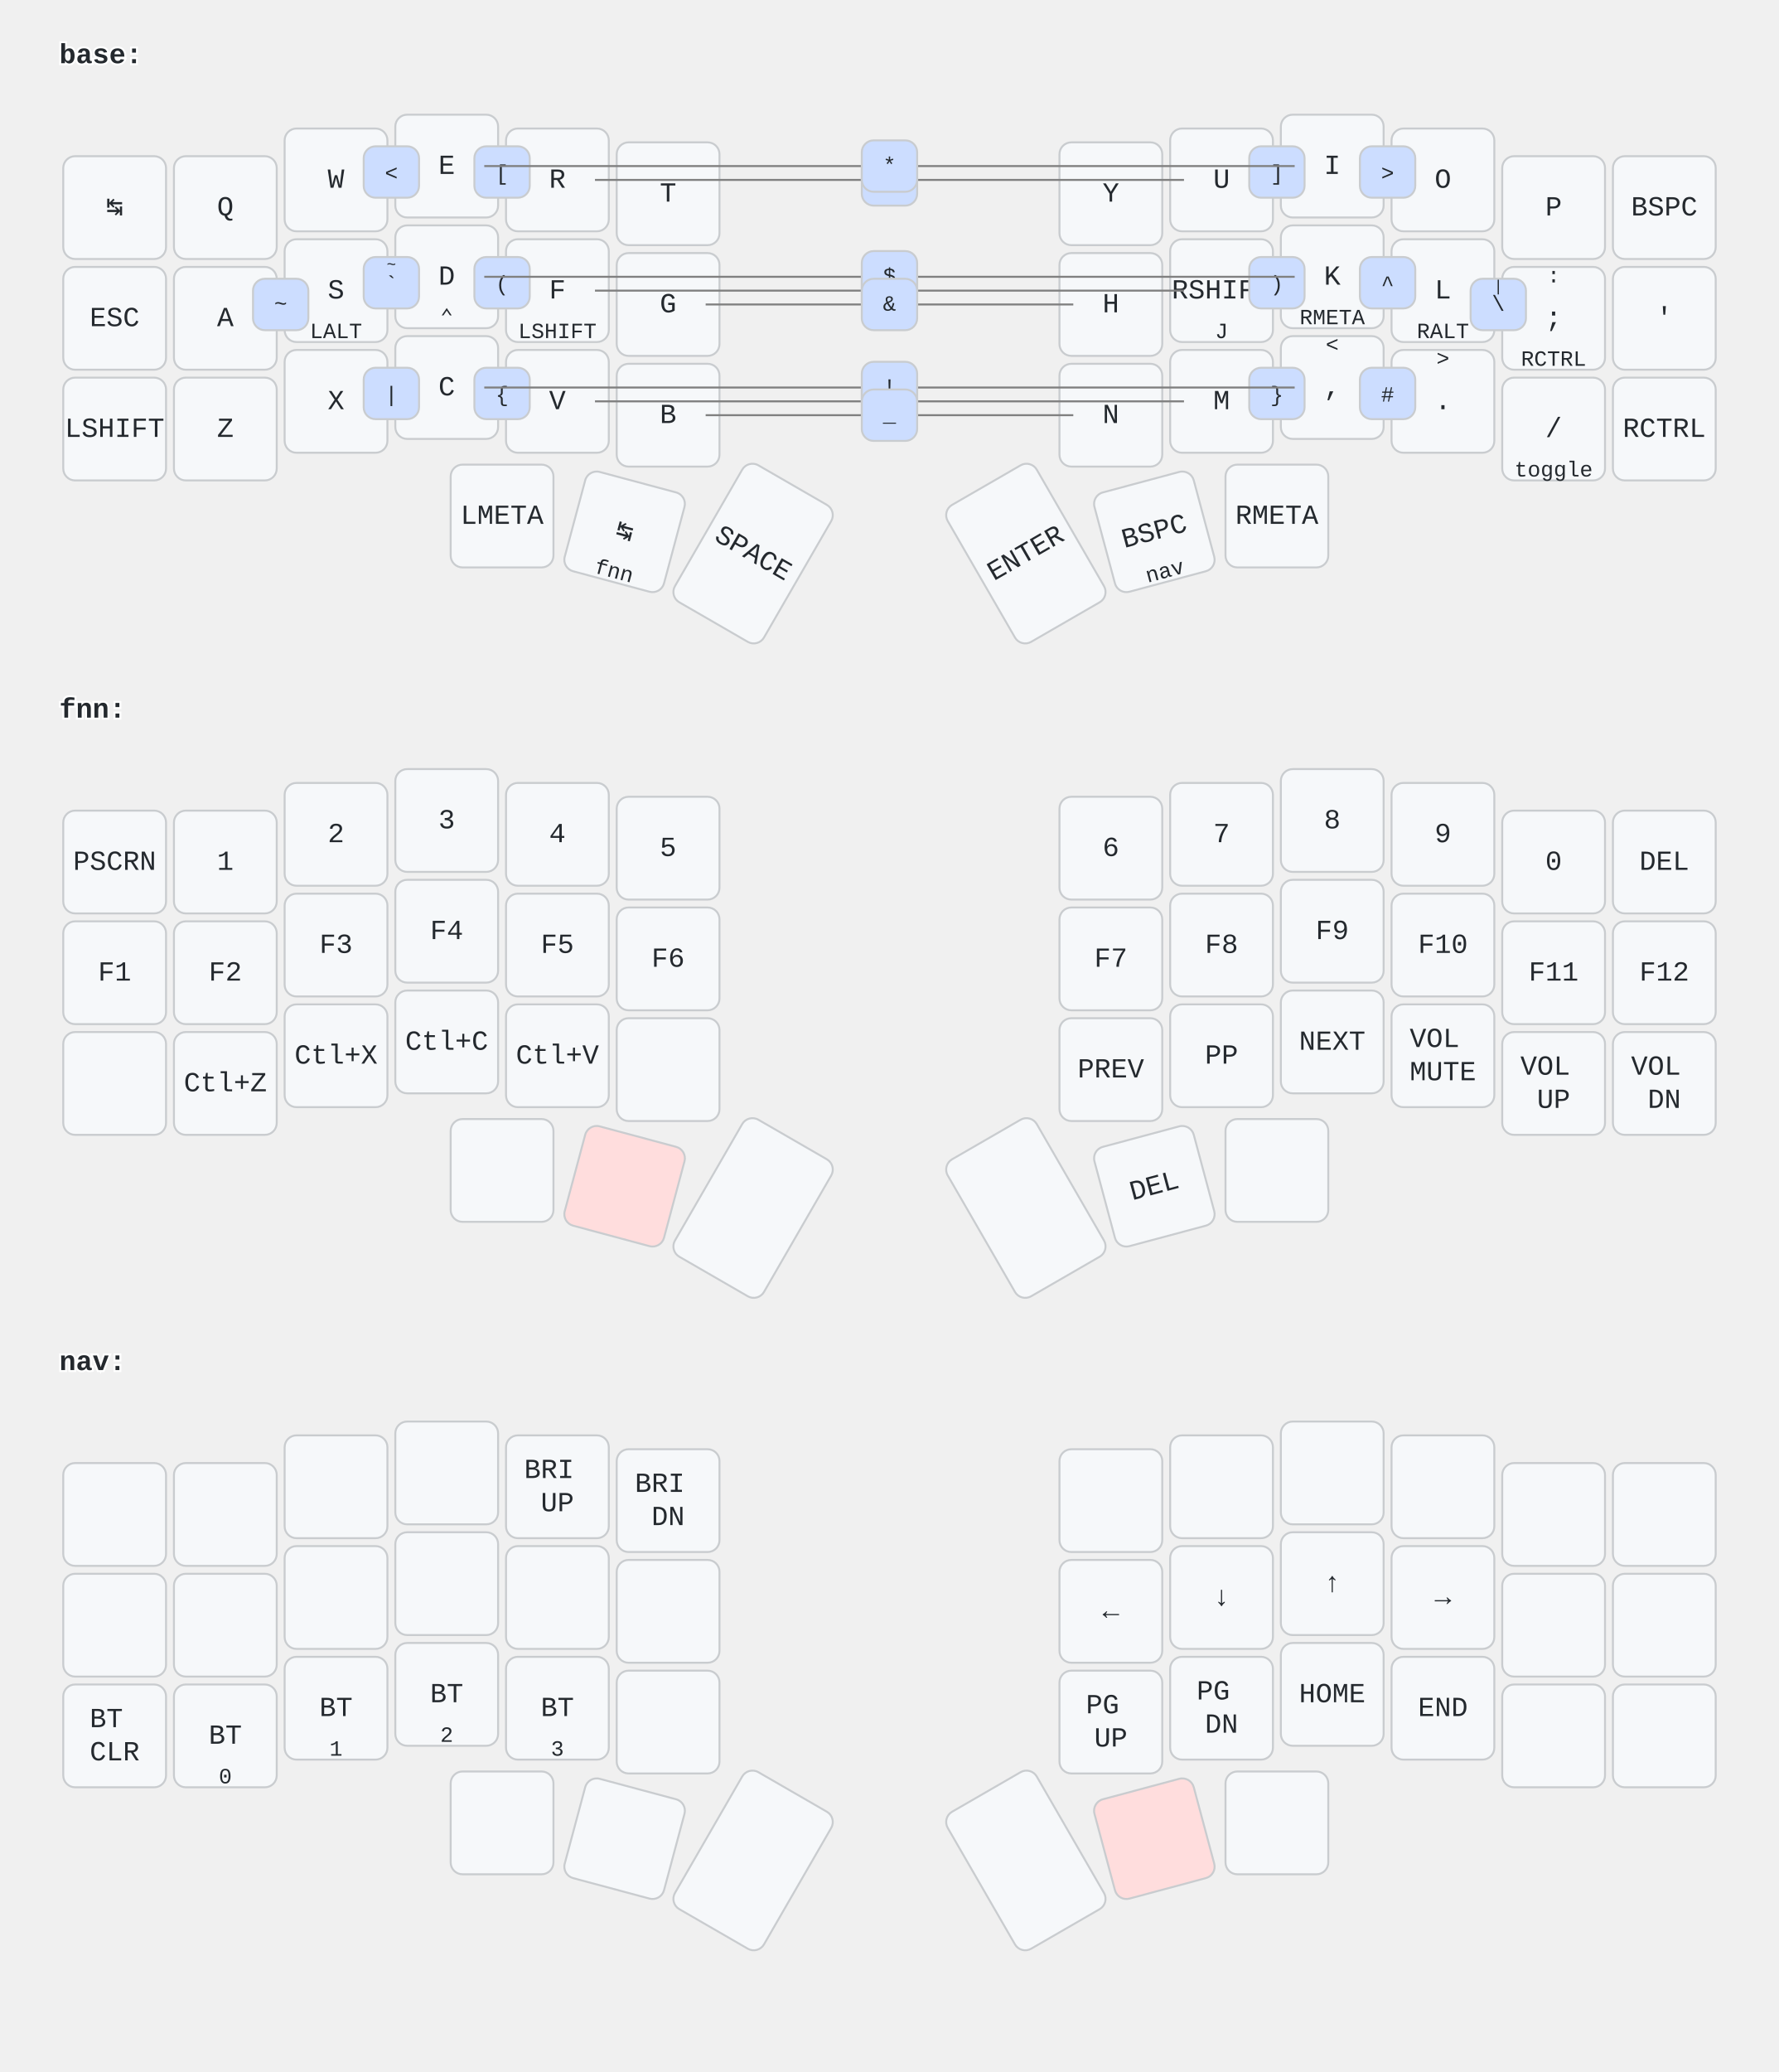
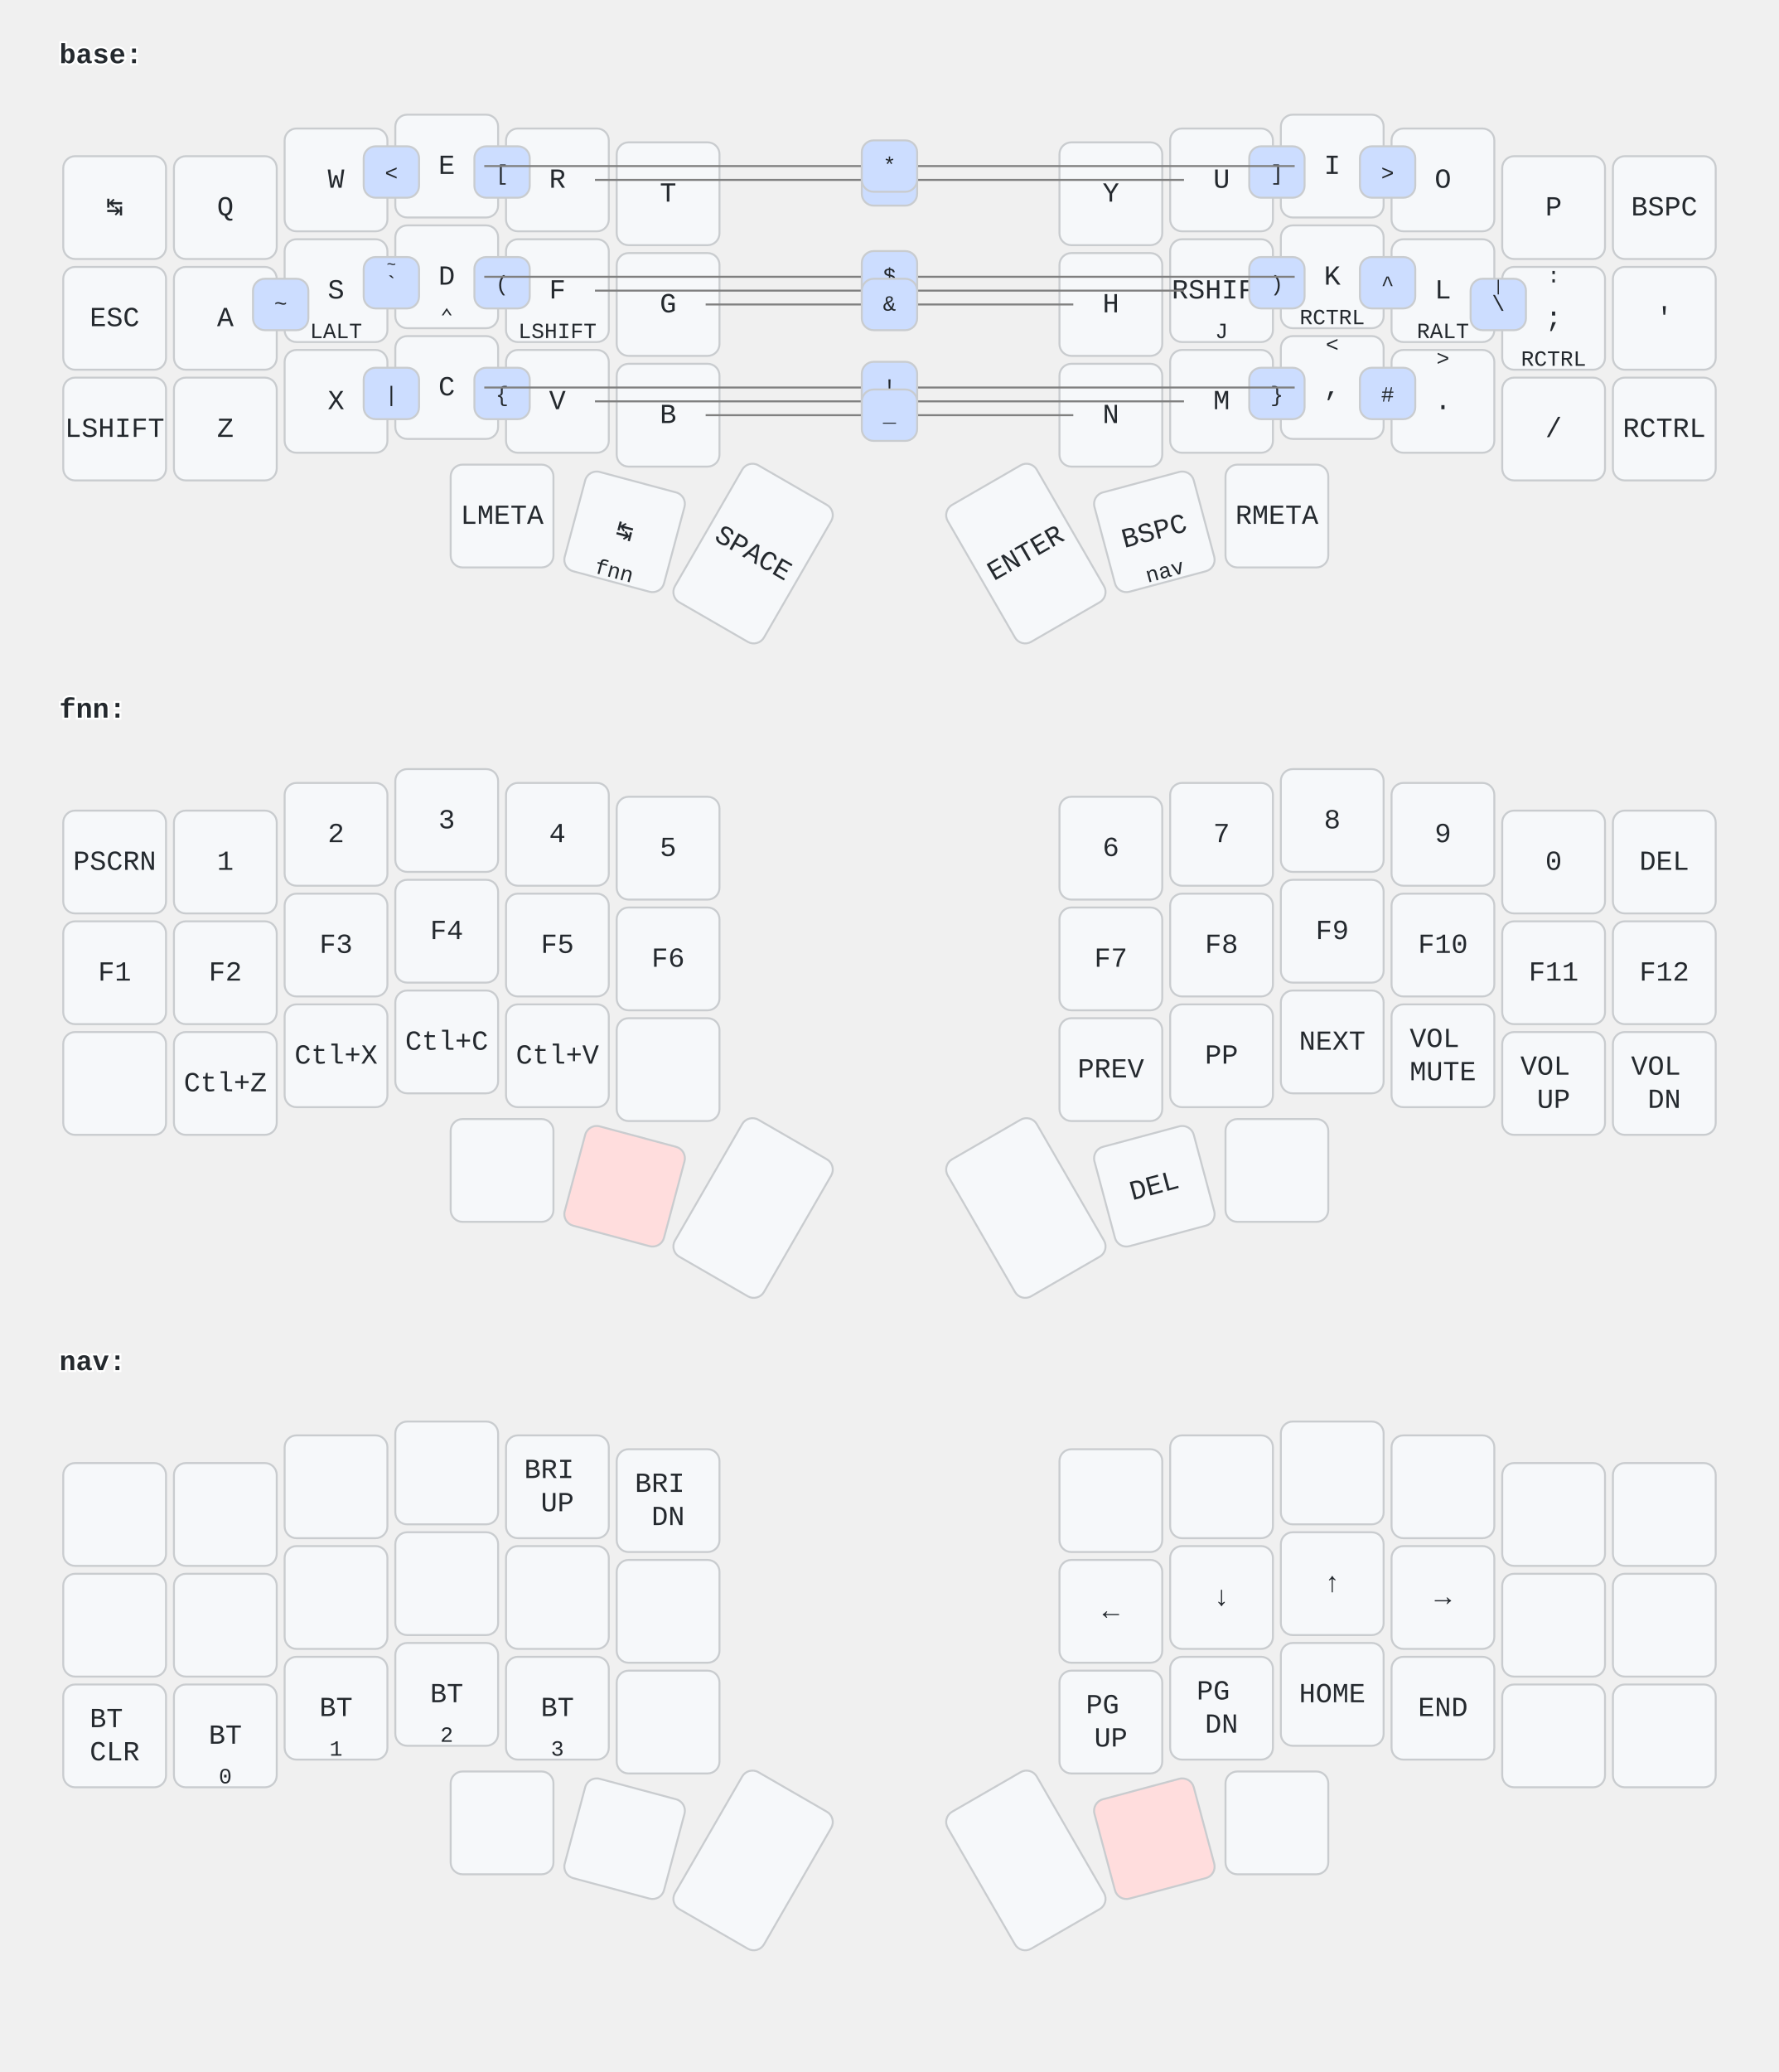
<svg xmlns="http://www.w3.org/2000/svg" width="900" height="1048" viewBox="0 0 900 1048" class="keymap">
  <style>/* font and background color specifications */
svg {
    font-family: SFMono-Regular,Consolas,Liberation Mono,Menlo,monospace;
    font-size: 14px;
    font-kerning: normal;
    text-rendering: optimizeLegibility;
    fill: #24292e;
}

/* default key styling */
rect {
    fill: #f6f8fa;
    stroke: #c9cccf;
    stroke-width: 1;
}

/* color accent for combo boxes */
rect.combo {
    fill: #cdf;
}

/* color accent for held keys */
rect.held, rect.combo.held {
    fill: #fdd;
}

/* color accent for ghost (optional) keys */
rect.ghost, rect.combo.ghost {
    fill: #ddd;
}

text {
    text-anchor: middle;
    dominant-baseline: middle;
}

/* styling for layer labels */
text.label {
    font-weight: bold;
    text-anchor: start;
    stroke: white;
    stroke-width: 2;
    paint-order: stroke;
}

/* styling for combo tap, and key hold/shifted label text */
text.combo, text.hold, text.shifted {
    font-size: 11px;
}

text.hold {
    text-anchor: middle;
    dominant-baseline: auto;
}

text.shifted {
    text-anchor: middle;
    dominant-baseline: hanging;
}

/* styling for hold/shifted label text in combo box */
text.combo.hold, text.combo.shifted {
    font-size: 8px;
}

/* styling for combo dendrons */
path {
    stroke-width: 1;
    stroke: gray;
    fill: none;
}
</style>
  <g transform="translate(30, 0)" class="layer-base">
    <text x="0" y="28" class="label" id="base">base:</text>
    <g transform="translate(0, 56)">
      <g transform="translate(28, 49)" class="key keypos-0">
        <rect rx="6" ry="6" x="-26" y="-26" width="52" height="52" class="key" />
        <text x="0" y="0" class="key tap">↹</text>
      </g>
      <g transform="translate(84, 49)" class="key keypos-1">
        <rect rx="6" ry="6" x="-26" y="-26" width="52" height="52" class="key" />
        <text x="0" y="0" class="key tap">Q</text>
      </g>
      <g transform="translate(140, 35)" class="key keypos-2">
        <rect rx="6" ry="6" x="-26" y="-26" width="52" height="52" class="key" />
        <text x="0" y="0" class="key tap">W</text>
      </g>
      <g transform="translate(196, 28)" class="key keypos-3">
        <rect rx="6" ry="6" x="-26" y="-26" width="52" height="52" class="key" />
        <text x="0" y="0" class="key tap">E</text>
      </g>
      <g transform="translate(252, 35)" class="key keypos-4">
        <rect rx="6" ry="6" x="-26" y="-26" width="52" height="52" class="key" />
        <text x="0" y="0" class="key tap">R</text>
      </g>
      <g transform="translate(308, 42)" class="key keypos-5">
        <rect rx="6" ry="6" x="-26" y="-26" width="52" height="52" class="key" />
        <text x="0" y="0" class="key tap">T</text>
      </g>
      <g transform="translate(532, 42)" class="key keypos-6">
        <rect rx="6" ry="6" x="-26" y="-26" width="52" height="52" class="key" />
        <text x="0" y="0" class="key tap">Y</text>
      </g>
      <g transform="translate(588, 35)" class="key keypos-7">
        <rect rx="6" ry="6" x="-26" y="-26" width="52" height="52" class="key" />
        <text x="0" y="0" class="key tap">U</text>
      </g>
      <g transform="translate(644, 28)" class="key keypos-8">
        <rect rx="6" ry="6" x="-26" y="-26" width="52" height="52" class="key" />
        <text x="0" y="0" class="key tap">I</text>
      </g>
      <g transform="translate(700, 35)" class="key keypos-9">
        <rect rx="6" ry="6" x="-26" y="-26" width="52" height="52" class="key" />
        <text x="0" y="0" class="key tap">O</text>
      </g>
      <g transform="translate(756, 49)" class="key keypos-10">
        <rect rx="6" ry="6" x="-26" y="-26" width="52" height="52" class="key" />
        <text x="0" y="0" class="key tap">P</text>
      </g>
      <g transform="translate(812, 49)" class="key keypos-11">
        <rect rx="6" ry="6" x="-26" y="-26" width="52" height="52" class="key" />
        <text x="0" y="0" class="key tap">BSPC</text>
      </g>
      <g transform="translate(28, 105)" class="key keypos-12">
        <rect rx="6" ry="6" x="-26" y="-26" width="52" height="52" class="key" />
        <text x="0" y="0" class="key tap">ESC</text>
      </g>
      <g transform="translate(84, 105)" class="key keypos-13">
        <rect rx="6" ry="6" x="-26" y="-26" width="52" height="52" class="key" />
        <text x="0" y="0" class="key tap">A</text>
      </g>
      <g transform="translate(140, 91)" class="key keypos-14">
        <rect rx="6" ry="6" x="-26" y="-26" width="52" height="52" class="key" />
        <text x="0" y="0" class="key tap">S</text>
        <text x="0" y="24" class="key hold">LALT</text>
      </g>
      <g transform="translate(196, 84)" class="key keypos-15">
        <rect rx="6" ry="6" x="-26" y="-26" width="52" height="52" class="key" />
        <text x="0" y="0" class="key tap">D</text>
        <text x="0" y="24" class="key hold">⌃</text>
      </g>
      <g transform="translate(252, 91)" class="key keypos-16">
        <rect rx="6" ry="6" x="-26" y="-26" width="52" height="52" class="key" />
        <text x="0" y="0" class="key tap">F</text>
        <text x="0" y="24" class="key hold">LSHIFT</text>
      </g>
      <g transform="translate(308, 98)" class="key keypos-17">
        <rect rx="6" ry="6" x="-26" y="-26" width="52" height="52" class="key" />
        <text x="0" y="0" class="key tap">G</text>
      </g>
      <g transform="translate(532, 98)" class="key keypos-18">
        <rect rx="6" ry="6" x="-26" y="-26" width="52" height="52" class="key" />
        <text x="0" y="0" class="key tap">H</text>
      </g>
      <g transform="translate(588, 91)" class="key keypos-19">
        <rect rx="6" ry="6" x="-26" y="-26" width="52" height="52" class="key" />
        <text x="0" y="0" class="key tap">RSHIFT</text>
        <text x="0" y="24" class="key hold">J</text>
      </g>
      <g transform="translate(644, 84)" class="key keypos-20">
        <rect rx="6" ry="6" x="-26" y="-26" width="52" height="52" class="key" />
        <text x="0" y="0" class="key tap">K</text>
-         <text x="0" y="24" class="key hold">RMETA</text>
+         <text x="0" y="24" class="key hold">RCTRL</text>
      </g>
      <g transform="translate(700, 91)" class="key keypos-21">
        <rect rx="6" ry="6" x="-26" y="-26" width="52" height="52" class="key" />
        <text x="0" y="0" class="key tap">L</text>
        <text x="0" y="24" class="key hold">RALT</text>
      </g>
      <g transform="translate(756, 105)" class="key keypos-22">
        <rect rx="6" ry="6" x="-26" y="-26" width="52" height="52" class="key" />
        <text x="0" y="0" class="key tap">;</text>
        <text x="0" y="24" class="key hold">RCTRL</text>
        <text x="0" y="-24" class="key shifted">:</text>
      </g>
      <g transform="translate(812, 105)" class="key keypos-23">
        <rect rx="6" ry="6" x="-26" y="-26" width="52" height="52" class="key" />
        <text x="0" y="0" class="key tap">'</text>
      </g>
      <g transform="translate(28, 161)" class="key keypos-24">
        <rect rx="6" ry="6" x="-26" y="-26" width="52" height="52" class="key" />
        <text x="0" y="0" class="key tap">LSHIFT</text>
      </g>
      <g transform="translate(84, 161)" class="key keypos-25">
        <rect rx="6" ry="6" x="-26" y="-26" width="52" height="52" class="key" />
        <text x="0" y="0" class="key tap">Z</text>
      </g>
      <g transform="translate(140, 147)" class="key keypos-26">
        <rect rx="6" ry="6" x="-26" y="-26" width="52" height="52" class="key" />
        <text x="0" y="0" class="key tap">X</text>
      </g>
      <g transform="translate(196, 140)" class="key keypos-27">
        <rect rx="6" ry="6" x="-26" y="-26" width="52" height="52" class="key" />
        <text x="0" y="0" class="key tap">C</text>
      </g>
      <g transform="translate(252, 147)" class="key keypos-28">
        <rect rx="6" ry="6" x="-26" y="-26" width="52" height="52" class="key" />
        <text x="0" y="0" class="key tap">V</text>
      </g>
      <g transform="translate(308, 154)" class="key keypos-29">
        <rect rx="6" ry="6" x="-26" y="-26" width="52" height="52" class="key" />
        <text x="0" y="0" class="key tap">B</text>
      </g>
      <g transform="translate(532, 154)" class="key keypos-30">
        <rect rx="6" ry="6" x="-26" y="-26" width="52" height="52" class="key" />
        <text x="0" y="0" class="key tap">N</text>
      </g>
      <g transform="translate(588, 147)" class="key keypos-31">
        <rect rx="6" ry="6" x="-26" y="-26" width="52" height="52" class="key" />
        <text x="0" y="0" class="key tap">M</text>
      </g>
      <g transform="translate(644, 140)" class="key keypos-32">
        <rect rx="6" ry="6" x="-26" y="-26" width="52" height="52" class="key" />
        <text x="0" y="0" class="key tap">,</text>
        <text x="0" y="-24" class="key shifted">&lt;</text>
      </g>
      <g transform="translate(700, 147)" class="key keypos-33">
        <rect rx="6" ry="6" x="-26" y="-26" width="52" height="52" class="key" />
        <text x="0" y="0" class="key tap">.</text>
        <text x="0" y="-24" class="key shifted">&gt;</text>
      </g>
      <g transform="translate(756, 161)" class="key keypos-34">
        <rect rx="6" ry="6" x="-26" y="-26" width="52" height="52" class="key" />
        <text x="0" y="0" class="key tap">/</text>
-         <text x="0" y="24" class="key hold">toggle</text>
      </g>
      <g transform="translate(812, 161)" class="key keypos-35">
        <rect rx="6" ry="6" x="-26" y="-26" width="52" height="52" class="key" />
        <text x="0" y="0" class="key tap">RCTRL</text>
      </g>
      <g transform="translate(224, 205)" class="key keypos-36">
        <rect rx="6" ry="6" x="-26" y="-26" width="52" height="52" class="key" />
        <text x="0" y="0" class="key tap">LMETA</text>
      </g>
      <g transform="translate(286, 213) rotate(15.0)" class="key keypos-37">
        <rect rx="6" ry="6" x="-26" y="-26" width="52" height="52" class="key" />
        <text x="0" y="0" class="key tap">↹</text>
        <a href="#fnn">
          <text x="0" y="24" class="key hold layer-activator">fnn</text>
        </a>
      </g>
      <g transform="translate(351, 224) rotate(30.0)" class="key keypos-38">
        <rect rx="6" ry="6" x="-26" y="-40" width="52" height="80" class="key" />
        <text x="0" y="0" class="key tap">SPACE</text>
      </g>
      <g transform="translate(489, 224) rotate(-30.0)" class="key keypos-39">
        <rect rx="6" ry="6" x="-26" y="-40" width="52" height="80" class="key" />
        <text x="0" y="0" class="key tap">ENTER</text>
      </g>
      <g transform="translate(554, 213) rotate(-15.0)" class="key keypos-40">
        <rect rx="6" ry="6" x="-26" y="-26" width="52" height="52" class="key" />
        <text x="0" y="0" class="key tap">BSPC</text>
        <a href="#nav">
          <text x="0" y="24" class="key hold layer-activator">nav</text>
        </a>
      </g>
      <g transform="translate(616, 205)" class="key keypos-41">
        <rect rx="6" ry="6" x="-26" y="-26" width="52" height="52" class="key" />
        <text x="0" y="0" class="key tap">RMETA</text>
      </g>
      <g class="combo combopos-0">
        <rect rx="6" ry="6" x="210" y="74" width="28" height="26" class="combo" />
        <text x="224" y="88" class="combo tap">(</text>
      </g>
      <g class="combo combopos-1">
        <rect rx="6" ry="6" x="602" y="74" width="28" height="26" class="combo" />
        <text x="616" y="88" class="combo tap">)</text>
      </g>
      <g class="combo combopos-2">
        <rect rx="6" ry="6" x="210" y="18" width="28" height="26" class="combo" />
        <text x="224" y="32" class="combo tap">[</text>
      </g>
      <g class="combo combopos-3">
        <rect rx="6" ry="6" x="602" y="18" width="28" height="26" class="combo" />
        <text x="616" y="32" class="combo tap">]</text>
      </g>
      <g class="combo combopos-4">
        <rect rx="6" ry="6" x="658" y="74" width="28" height="26" class="combo" />
        <text x="672" y="88" class="combo tap">^</text>
      </g>
      <g class="combo combopos-5">
        <rect rx="6" ry="6" x="154" y="74" width="28" height="26" class="combo" />
        <text x="168" y="88" class="combo tap">`</text>
        <text x="168" y="76" class="combo shifted">~</text>
      </g>
      <g class="combo combopos-6">
        <rect rx="6" ry="6" x="210" y="130" width="28" height="26" class="combo" />
        <text x="224" y="144" class="combo tap">{</text>
      </g>
      <g class="combo combopos-7">
        <rect rx="6" ry="6" x="602" y="130" width="28" height="26" class="combo" />
        <text x="616" y="144" class="combo tap">}</text>
      </g>
      <g class="combo combopos-8">
        <rect rx="6" ry="6" x="154" y="18" width="28" height="26" class="combo" />
        <text x="168" y="32" class="combo tap">&lt;</text>
      </g>
      <g class="combo combopos-9">
        <rect rx="6" ry="6" x="658" y="18" width="28" height="26" class="combo" />
        <text x="672" y="32" class="combo tap">&gt;</text>
      </g>
      <g class="combo combopos-10">
        <path d="M420,147 l-149,0" class="combo" />
        <path d="M420,147 l149,0" class="combo" />
        <rect rx="6" ry="6" x="406" y="134" width="28" height="26" class="combo" />
        <text x="420" y="147" class="combo tap">-</text>
        <text x="420" y="136" class="combo shifted">_</text>
      </g>
      <g class="combo combopos-11">
        <path d="M420,35 l-149,0" class="combo" />
        <path d="M420,35 l149,0" class="combo" />
        <rect rx="6" ry="6" x="406" y="22" width="28" height="26" class="combo" />
        <text x="420" y="35" class="combo tap">+</text>
      </g>
      <g class="combo combopos-12">
        <path d="M420,91 l-149,0" class="combo" />
        <path d="M420,91 l149,0" class="combo" />
        <rect rx="6" ry="6" x="406" y="78" width="28" height="26" class="combo" />
        <text x="420" y="91" class="combo tap">=</text>
        <text x="420" y="80" class="combo shifted">+</text>
      </g>
      <g class="combo combopos-13">
        <rect rx="6" ry="6" x="154" y="130" width="28" height="26" class="combo" />
        <text x="168" y="144" class="combo tap">|</text>
      </g>
      <g class="combo combopos-14">
        <path d="M420,28 l-205,0" class="combo" />
        <path d="M420,28 l205,0" class="combo" />
        <rect rx="6" ry="6" x="406" y="15" width="28" height="26" class="combo" />
        <text x="420" y="28" class="combo tap">*</text>
      </g>
      <g class="combo combopos-15">
        <path d="M420,84 l-205,0" class="combo" />
        <path d="M420,84 l205,0" class="combo" />
        <rect rx="6" ry="6" x="406" y="71" width="28" height="26" class="combo" />
        <text x="420" y="84" class="combo tap">$</text>
      </g>
      <g class="combo combopos-16">
        <rect rx="6" ry="6" x="658" y="130" width="28" height="26" class="combo" />
        <text x="672" y="144" class="combo tap">#</text>
      </g>
      <g class="combo combopos-17">
        <path d="M420,140 l-205,0" class="combo" />
        <path d="M420,140 l205,0" class="combo" />
        <rect rx="6" ry="6" x="406" y="127" width="28" height="26" class="combo" />
        <text x="420" y="140" class="combo tap">!</text>
      </g>
      <g class="combo combopos-18">
        <path d="M420,98 l-93,0" class="combo" />
        <path d="M420,98 l93,0" class="combo" />
        <rect rx="6" ry="6" x="406" y="85" width="28" height="26" class="combo" />
        <text x="420" y="98" class="combo tap">&amp;</text>
      </g>
      <g class="combo combopos-19">
        <path d="M420,154 l-93,0" class="combo" />
        <path d="M420,154 l93,0" class="combo" />
        <rect rx="6" ry="6" x="406" y="141" width="28" height="26" class="combo" />
        <text x="420" y="154" class="combo tap">_</text>
      </g>
      <g class="combo combopos-20">
        <rect rx="6" ry="6" x="714" y="85" width="28" height="26" class="combo" />
        <text x="728" y="98" class="combo tap">\</text>
        <text x="728" y="87" class="combo shifted">|</text>
      </g>
      <g class="combo combopos-21">
        <rect rx="6" ry="6" x="98" y="85" width="28" height="26" class="combo" />
        <text x="112" y="98" class="combo tap">~</text>
      </g>
    </g>
  </g>
  <g transform="translate(30, 331)" class="layer-fnn">
    <text x="0" y="28" class="label" id="fnn">fnn:</text>
    <g transform="translate(0, 56)">
      <g transform="translate(28, 49)" class="key keypos-0">
        <rect rx="6" ry="6" x="-26" y="-26" width="52" height="52" class="key" />
        <text x="0" y="0" class="key tap">PSCRN</text>
      </g>
      <g transform="translate(84, 49)" class="key keypos-1">
        <rect rx="6" ry="6" x="-26" y="-26" width="52" height="52" class="key" />
        <text x="0" y="0" class="key tap">1</text>
      </g>
      <g transform="translate(140, 35)" class="key keypos-2">
        <rect rx="6" ry="6" x="-26" y="-26" width="52" height="52" class="key" />
        <text x="0" y="0" class="key tap">2</text>
      </g>
      <g transform="translate(196, 28)" class="key keypos-3">
        <rect rx="6" ry="6" x="-26" y="-26" width="52" height="52" class="key" />
        <text x="0" y="0" class="key tap">3</text>
      </g>
      <g transform="translate(252, 35)" class="key keypos-4">
        <rect rx="6" ry="6" x="-26" y="-26" width="52" height="52" class="key" />
        <text x="0" y="0" class="key tap">4</text>
      </g>
      <g transform="translate(308, 42)" class="key keypos-5">
        <rect rx="6" ry="6" x="-26" y="-26" width="52" height="52" class="key" />
        <text x="0" y="0" class="key tap">5</text>
      </g>
      <g transform="translate(532, 42)" class="key keypos-6">
        <rect rx="6" ry="6" x="-26" y="-26" width="52" height="52" class="key" />
        <text x="0" y="0" class="key tap">6</text>
      </g>
      <g transform="translate(588, 35)" class="key keypos-7">
        <rect rx="6" ry="6" x="-26" y="-26" width="52" height="52" class="key" />
        <text x="0" y="0" class="key tap">7</text>
      </g>
      <g transform="translate(644, 28)" class="key keypos-8">
        <rect rx="6" ry="6" x="-26" y="-26" width="52" height="52" class="key" />
        <text x="0" y="0" class="key tap">8</text>
      </g>
      <g transform="translate(700, 35)" class="key keypos-9">
        <rect rx="6" ry="6" x="-26" y="-26" width="52" height="52" class="key" />
        <text x="0" y="0" class="key tap">9</text>
      </g>
      <g transform="translate(756, 49)" class="key keypos-10">
        <rect rx="6" ry="6" x="-26" y="-26" width="52" height="52" class="key" />
        <text x="0" y="0" class="key tap">0</text>
      </g>
      <g transform="translate(812, 49)" class="key keypos-11">
        <rect rx="6" ry="6" x="-26" y="-26" width="52" height="52" class="key" />
        <text x="0" y="0" class="key tap">DEL</text>
      </g>
      <g transform="translate(28, 105)" class="key keypos-12">
        <rect rx="6" ry="6" x="-26" y="-26" width="52" height="52" class="key" />
        <text x="0" y="0" class="key tap">F1</text>
      </g>
      <g transform="translate(84, 105)" class="key keypos-13">
        <rect rx="6" ry="6" x="-26" y="-26" width="52" height="52" class="key" />
        <text x="0" y="0" class="key tap">F2</text>
      </g>
      <g transform="translate(140, 91)" class="key keypos-14">
        <rect rx="6" ry="6" x="-26" y="-26" width="52" height="52" class="key" />
        <text x="0" y="0" class="key tap">F3</text>
      </g>
      <g transform="translate(196, 84)" class="key keypos-15">
        <rect rx="6" ry="6" x="-26" y="-26" width="52" height="52" class="key" />
        <text x="0" y="0" class="key tap">F4</text>
      </g>
      <g transform="translate(252, 91)" class="key keypos-16">
        <rect rx="6" ry="6" x="-26" y="-26" width="52" height="52" class="key" />
        <text x="0" y="0" class="key tap">F5</text>
      </g>
      <g transform="translate(308, 98)" class="key keypos-17">
        <rect rx="6" ry="6" x="-26" y="-26" width="52" height="52" class="key" />
        <text x="0" y="0" class="key tap">F6</text>
      </g>
      <g transform="translate(532, 98)" class="key keypos-18">
        <rect rx="6" ry="6" x="-26" y="-26" width="52" height="52" class="key" />
        <text x="0" y="0" class="key tap">F7</text>
      </g>
      <g transform="translate(588, 91)" class="key keypos-19">
        <rect rx="6" ry="6" x="-26" y="-26" width="52" height="52" class="key" />
        <text x="0" y="0" class="key tap">F8</text>
      </g>
      <g transform="translate(644, 84)" class="key keypos-20">
        <rect rx="6" ry="6" x="-26" y="-26" width="52" height="52" class="key" />
        <text x="0" y="0" class="key tap">F9</text>
      </g>
      <g transform="translate(700, 91)" class="key keypos-21">
        <rect rx="6" ry="6" x="-26" y="-26" width="52" height="52" class="key" />
        <text x="0" y="0" class="key tap">F10</text>
      </g>
      <g transform="translate(756, 105)" class="key keypos-22">
        <rect rx="6" ry="6" x="-26" y="-26" width="52" height="52" class="key" />
        <text x="0" y="0" class="key tap">F11</text>
      </g>
      <g transform="translate(812, 105)" class="key keypos-23">
        <rect rx="6" ry="6" x="-26" y="-26" width="52" height="52" class="key" />
        <text x="0" y="0" class="key tap">F12</text>
      </g>
      <g transform="translate(28, 161)" class="key keypos-24">
        <rect rx="6" ry="6" x="-26" y="-26" width="52" height="52" class="key" />
      </g>
      <g transform="translate(84, 161)" class="key keypos-25">
        <rect rx="6" ry="6" x="-26" y="-26" width="52" height="52" class="key" />
        <text x="0" y="0" class="key tap">Ctl+Z</text>
      </g>
      <g transform="translate(140, 147)" class="key keypos-26">
        <rect rx="6" ry="6" x="-26" y="-26" width="52" height="52" class="key" />
        <text x="0" y="0" class="key tap">Ctl+X</text>
      </g>
      <g transform="translate(196, 140)" class="key keypos-27">
        <rect rx="6" ry="6" x="-26" y="-26" width="52" height="52" class="key" />
        <text x="0" y="0" class="key tap">Ctl+C</text>
      </g>
      <g transform="translate(252, 147)" class="key keypos-28">
        <rect rx="6" ry="6" x="-26" y="-26" width="52" height="52" class="key" />
        <text x="0" y="0" class="key tap">Ctl+V</text>
      </g>
      <g transform="translate(308, 154)" class="key keypos-29">
        <rect rx="6" ry="6" x="-26" y="-26" width="52" height="52" class="key" />
      </g>
      <g transform="translate(532, 154)" class="key keypos-30">
        <rect rx="6" ry="6" x="-26" y="-26" width="52" height="52" class="key" />
        <text x="0" y="0" class="key tap">PREV</text>
      </g>
      <g transform="translate(588, 147)" class="key keypos-31">
        <rect rx="6" ry="6" x="-26" y="-26" width="52" height="52" class="key" />
        <text x="0" y="0" class="key tap">PP</text>
      </g>
      <g transform="translate(644, 140)" class="key keypos-32">
        <rect rx="6" ry="6" x="-26" y="-26" width="52" height="52" class="key" />
        <text x="0" y="0" class="key tap">NEXT</text>
      </g>
      <g transform="translate(700, 147)" class="key keypos-33">
        <rect rx="6" ry="6" x="-26" y="-26" width="52" height="52" class="key" />
        <text x="0" y="0" class="key tap">
          <tspan x="0" dy="-0.6em">VOL</tspan>
          <tspan x="0" dy="1.2em">MUTE</tspan>
        </text>
      </g>
      <g transform="translate(756, 161)" class="key keypos-34">
        <rect rx="6" ry="6" x="-26" y="-26" width="52" height="52" class="key" />
        <text x="0" y="0" class="key tap">
          <tspan x="0" dy="-0.6em">VOL</tspan>
          <tspan x="0" dy="1.2em">UP</tspan>
        </text>
      </g>
      <g transform="translate(812, 161)" class="key keypos-35">
        <rect rx="6" ry="6" x="-26" y="-26" width="52" height="52" class="key" />
        <text x="0" y="0" class="key tap">
          <tspan x="0" dy="-0.6em">VOL</tspan>
          <tspan x="0" dy="1.2em">DN</tspan>
        </text>
      </g>
      <g transform="translate(224, 205)" class="key keypos-36">
        <rect rx="6" ry="6" x="-26" y="-26" width="52" height="52" class="key" />
      </g>
      <g transform="translate(286, 213) rotate(15.0)" class="key held keypos-37">
        <rect rx="6" ry="6" x="-26" y="-26" width="52" height="52" class="key held" />
      </g>
      <g transform="translate(351, 224) rotate(30.0)" class="key keypos-38">
        <rect rx="6" ry="6" x="-26" y="-40" width="52" height="80" class="key" />
      </g>
      <g transform="translate(489, 224) rotate(-30.0)" class="key keypos-39">
        <rect rx="6" ry="6" x="-26" y="-40" width="52" height="80" class="key" />
      </g>
      <g transform="translate(554, 213) rotate(-15.0)" class="key keypos-40">
        <rect rx="6" ry="6" x="-26" y="-26" width="52" height="52" class="key" />
        <text x="0" y="0" class="key tap">DEL</text>
      </g>
      <g transform="translate(616, 205)" class="key keypos-41">
        <rect rx="6" ry="6" x="-26" y="-26" width="52" height="52" class="key" />
      </g>
    </g>
  </g>
  <g transform="translate(30, 661)" class="layer-nav">
    <text x="0" y="28" class="label" id="nav">nav:</text>
    <g transform="translate(0, 56)">
      <g transform="translate(28, 49)" class="key keypos-0">
        <rect rx="6" ry="6" x="-26" y="-26" width="52" height="52" class="key" />
      </g>
      <g transform="translate(84, 49)" class="key keypos-1">
        <rect rx="6" ry="6" x="-26" y="-26" width="52" height="52" class="key" />
      </g>
      <g transform="translate(140, 35)" class="key keypos-2">
        <rect rx="6" ry="6" x="-26" y="-26" width="52" height="52" class="key" />
      </g>
      <g transform="translate(196, 28)" class="key keypos-3">
        <rect rx="6" ry="6" x="-26" y="-26" width="52" height="52" class="key" />
      </g>
      <g transform="translate(252, 35)" class="key keypos-4">
        <rect rx="6" ry="6" x="-26" y="-26" width="52" height="52" class="key" />
        <text x="0" y="0" class="key tap">
          <tspan x="0" dy="-0.6em">BRI</tspan>
          <tspan x="0" dy="1.2em">UP</tspan>
        </text>
      </g>
      <g transform="translate(308, 42)" class="key keypos-5">
        <rect rx="6" ry="6" x="-26" y="-26" width="52" height="52" class="key" />
        <text x="0" y="0" class="key tap">
          <tspan x="0" dy="-0.6em">BRI</tspan>
          <tspan x="0" dy="1.2em">DN</tspan>
        </text>
      </g>
      <g transform="translate(532, 42)" class="key keypos-6">
        <rect rx="6" ry="6" x="-26" y="-26" width="52" height="52" class="key" />
      </g>
      <g transform="translate(588, 35)" class="key keypos-7">
        <rect rx="6" ry="6" x="-26" y="-26" width="52" height="52" class="key" />
      </g>
      <g transform="translate(644, 28)" class="key keypos-8">
        <rect rx="6" ry="6" x="-26" y="-26" width="52" height="52" class="key" />
      </g>
      <g transform="translate(700, 35)" class="key keypos-9">
        <rect rx="6" ry="6" x="-26" y="-26" width="52" height="52" class="key" />
      </g>
      <g transform="translate(756, 49)" class="key keypos-10">
        <rect rx="6" ry="6" x="-26" y="-26" width="52" height="52" class="key" />
      </g>
      <g transform="translate(812, 49)" class="key keypos-11">
        <rect rx="6" ry="6" x="-26" y="-26" width="52" height="52" class="key" />
      </g>
      <g transform="translate(28, 105)" class="key keypos-12">
        <rect rx="6" ry="6" x="-26" y="-26" width="52" height="52" class="key" />
      </g>
      <g transform="translate(84, 105)" class="key keypos-13">
        <rect rx="6" ry="6" x="-26" y="-26" width="52" height="52" class="key" />
      </g>
      <g transform="translate(140, 91)" class="key keypos-14">
        <rect rx="6" ry="6" x="-26" y="-26" width="52" height="52" class="key" />
      </g>
      <g transform="translate(196, 84)" class="key keypos-15">
        <rect rx="6" ry="6" x="-26" y="-26" width="52" height="52" class="key" />
      </g>
      <g transform="translate(252, 91)" class="key keypos-16">
        <rect rx="6" ry="6" x="-26" y="-26" width="52" height="52" class="key" />
      </g>
      <g transform="translate(308, 98)" class="key keypos-17">
        <rect rx="6" ry="6" x="-26" y="-26" width="52" height="52" class="key" />
      </g>
      <g transform="translate(532, 98)" class="key keypos-18">
        <rect rx="6" ry="6" x="-26" y="-26" width="52" height="52" class="key" />
        <text x="0" y="0" class="key tap">←</text>
      </g>
      <g transform="translate(588, 91)" class="key keypos-19">
        <rect rx="6" ry="6" x="-26" y="-26" width="52" height="52" class="key" />
        <text x="0" y="0" class="key tap">↓</text>
      </g>
      <g transform="translate(644, 84)" class="key keypos-20">
        <rect rx="6" ry="6" x="-26" y="-26" width="52" height="52" class="key" />
        <text x="0" y="0" class="key tap">↑</text>
      </g>
      <g transform="translate(700, 91)" class="key keypos-21">
        <rect rx="6" ry="6" x="-26" y="-26" width="52" height="52" class="key" />
        <text x="0" y="0" class="key tap">→</text>
      </g>
      <g transform="translate(756, 105)" class="key keypos-22">
        <rect rx="6" ry="6" x="-26" y="-26" width="52" height="52" class="key" />
      </g>
      <g transform="translate(812, 105)" class="key keypos-23">
        <rect rx="6" ry="6" x="-26" y="-26" width="52" height="52" class="key" />
      </g>
      <g transform="translate(28, 161)" class="key keypos-24">
        <rect rx="6" ry="6" x="-26" y="-26" width="52" height="52" class="key" />
        <text x="0" y="0" class="key tap">
          <tspan x="0" dy="-0.6em">BT</tspan>
          <tspan x="0" dy="1.2em">CLR</tspan>
        </text>
      </g>
      <g transform="translate(84, 161)" class="key keypos-25">
        <rect rx="6" ry="6" x="-26" y="-26" width="52" height="52" class="key" />
        <text x="0" y="0" class="key tap">BT</text>
        <text x="0" y="24" class="key hold">0</text>
      </g>
      <g transform="translate(140, 147)" class="key keypos-26">
        <rect rx="6" ry="6" x="-26" y="-26" width="52" height="52" class="key" />
        <text x="0" y="0" class="key tap">BT</text>
        <text x="0" y="24" class="key hold">1</text>
      </g>
      <g transform="translate(196, 140)" class="key keypos-27">
        <rect rx="6" ry="6" x="-26" y="-26" width="52" height="52" class="key" />
        <text x="0" y="0" class="key tap">BT</text>
        <text x="0" y="24" class="key hold">2</text>
      </g>
      <g transform="translate(252, 147)" class="key keypos-28">
        <rect rx="6" ry="6" x="-26" y="-26" width="52" height="52" class="key" />
        <text x="0" y="0" class="key tap">BT</text>
        <text x="0" y="24" class="key hold">3</text>
      </g>
      <g transform="translate(308, 154)" class="key keypos-29">
        <rect rx="6" ry="6" x="-26" y="-26" width="52" height="52" class="key" />
      </g>
      <g transform="translate(532, 154)" class="key keypos-30">
        <rect rx="6" ry="6" x="-26" y="-26" width="52" height="52" class="key" />
        <text x="0" y="0" class="key tap">
          <tspan x="0" dy="-0.6em">PG</tspan>
          <tspan x="0" dy="1.2em">UP</tspan>
        </text>
      </g>
      <g transform="translate(588, 147)" class="key keypos-31">
        <rect rx="6" ry="6" x="-26" y="-26" width="52" height="52" class="key" />
        <text x="0" y="0" class="key tap">
          <tspan x="0" dy="-0.6em">PG</tspan>
          <tspan x="0" dy="1.2em">DN</tspan>
        </text>
      </g>
      <g transform="translate(644, 140)" class="key keypos-32">
        <rect rx="6" ry="6" x="-26" y="-26" width="52" height="52" class="key" />
        <text x="0" y="0" class="key tap">HOME</text>
      </g>
      <g transform="translate(700, 147)" class="key keypos-33">
        <rect rx="6" ry="6" x="-26" y="-26" width="52" height="52" class="key" />
        <text x="0" y="0" class="key tap">END</text>
      </g>
      <g transform="translate(756, 161)" class="key keypos-34">
        <rect rx="6" ry="6" x="-26" y="-26" width="52" height="52" class="key" />
      </g>
      <g transform="translate(812, 161)" class="key keypos-35">
        <rect rx="6" ry="6" x="-26" y="-26" width="52" height="52" class="key" />
      </g>
      <g transform="translate(224, 205)" class="key keypos-36">
        <rect rx="6" ry="6" x="-26" y="-26" width="52" height="52" class="key" />
      </g>
      <g transform="translate(286, 213) rotate(15.0)" class="key keypos-37">
        <rect rx="6" ry="6" x="-26" y="-26" width="52" height="52" class="key" />
      </g>
      <g transform="translate(351, 224) rotate(30.0)" class="key keypos-38">
        <rect rx="6" ry="6" x="-26" y="-40" width="52" height="80" class="key" />
      </g>
      <g transform="translate(489, 224) rotate(-30.0)" class="key keypos-39">
        <rect rx="6" ry="6" x="-26" y="-40" width="52" height="80" class="key" />
      </g>
      <g transform="translate(554, 213) rotate(-15.0)" class="key held keypos-40">
        <rect rx="6" ry="6" x="-26" y="-26" width="52" height="52" class="key held" />
      </g>
      <g transform="translate(616, 205)" class="key keypos-41">
        <rect rx="6" ry="6" x="-26" y="-26" width="52" height="52" class="key" />
      </g>
    </g>
  </g>
</svg>
